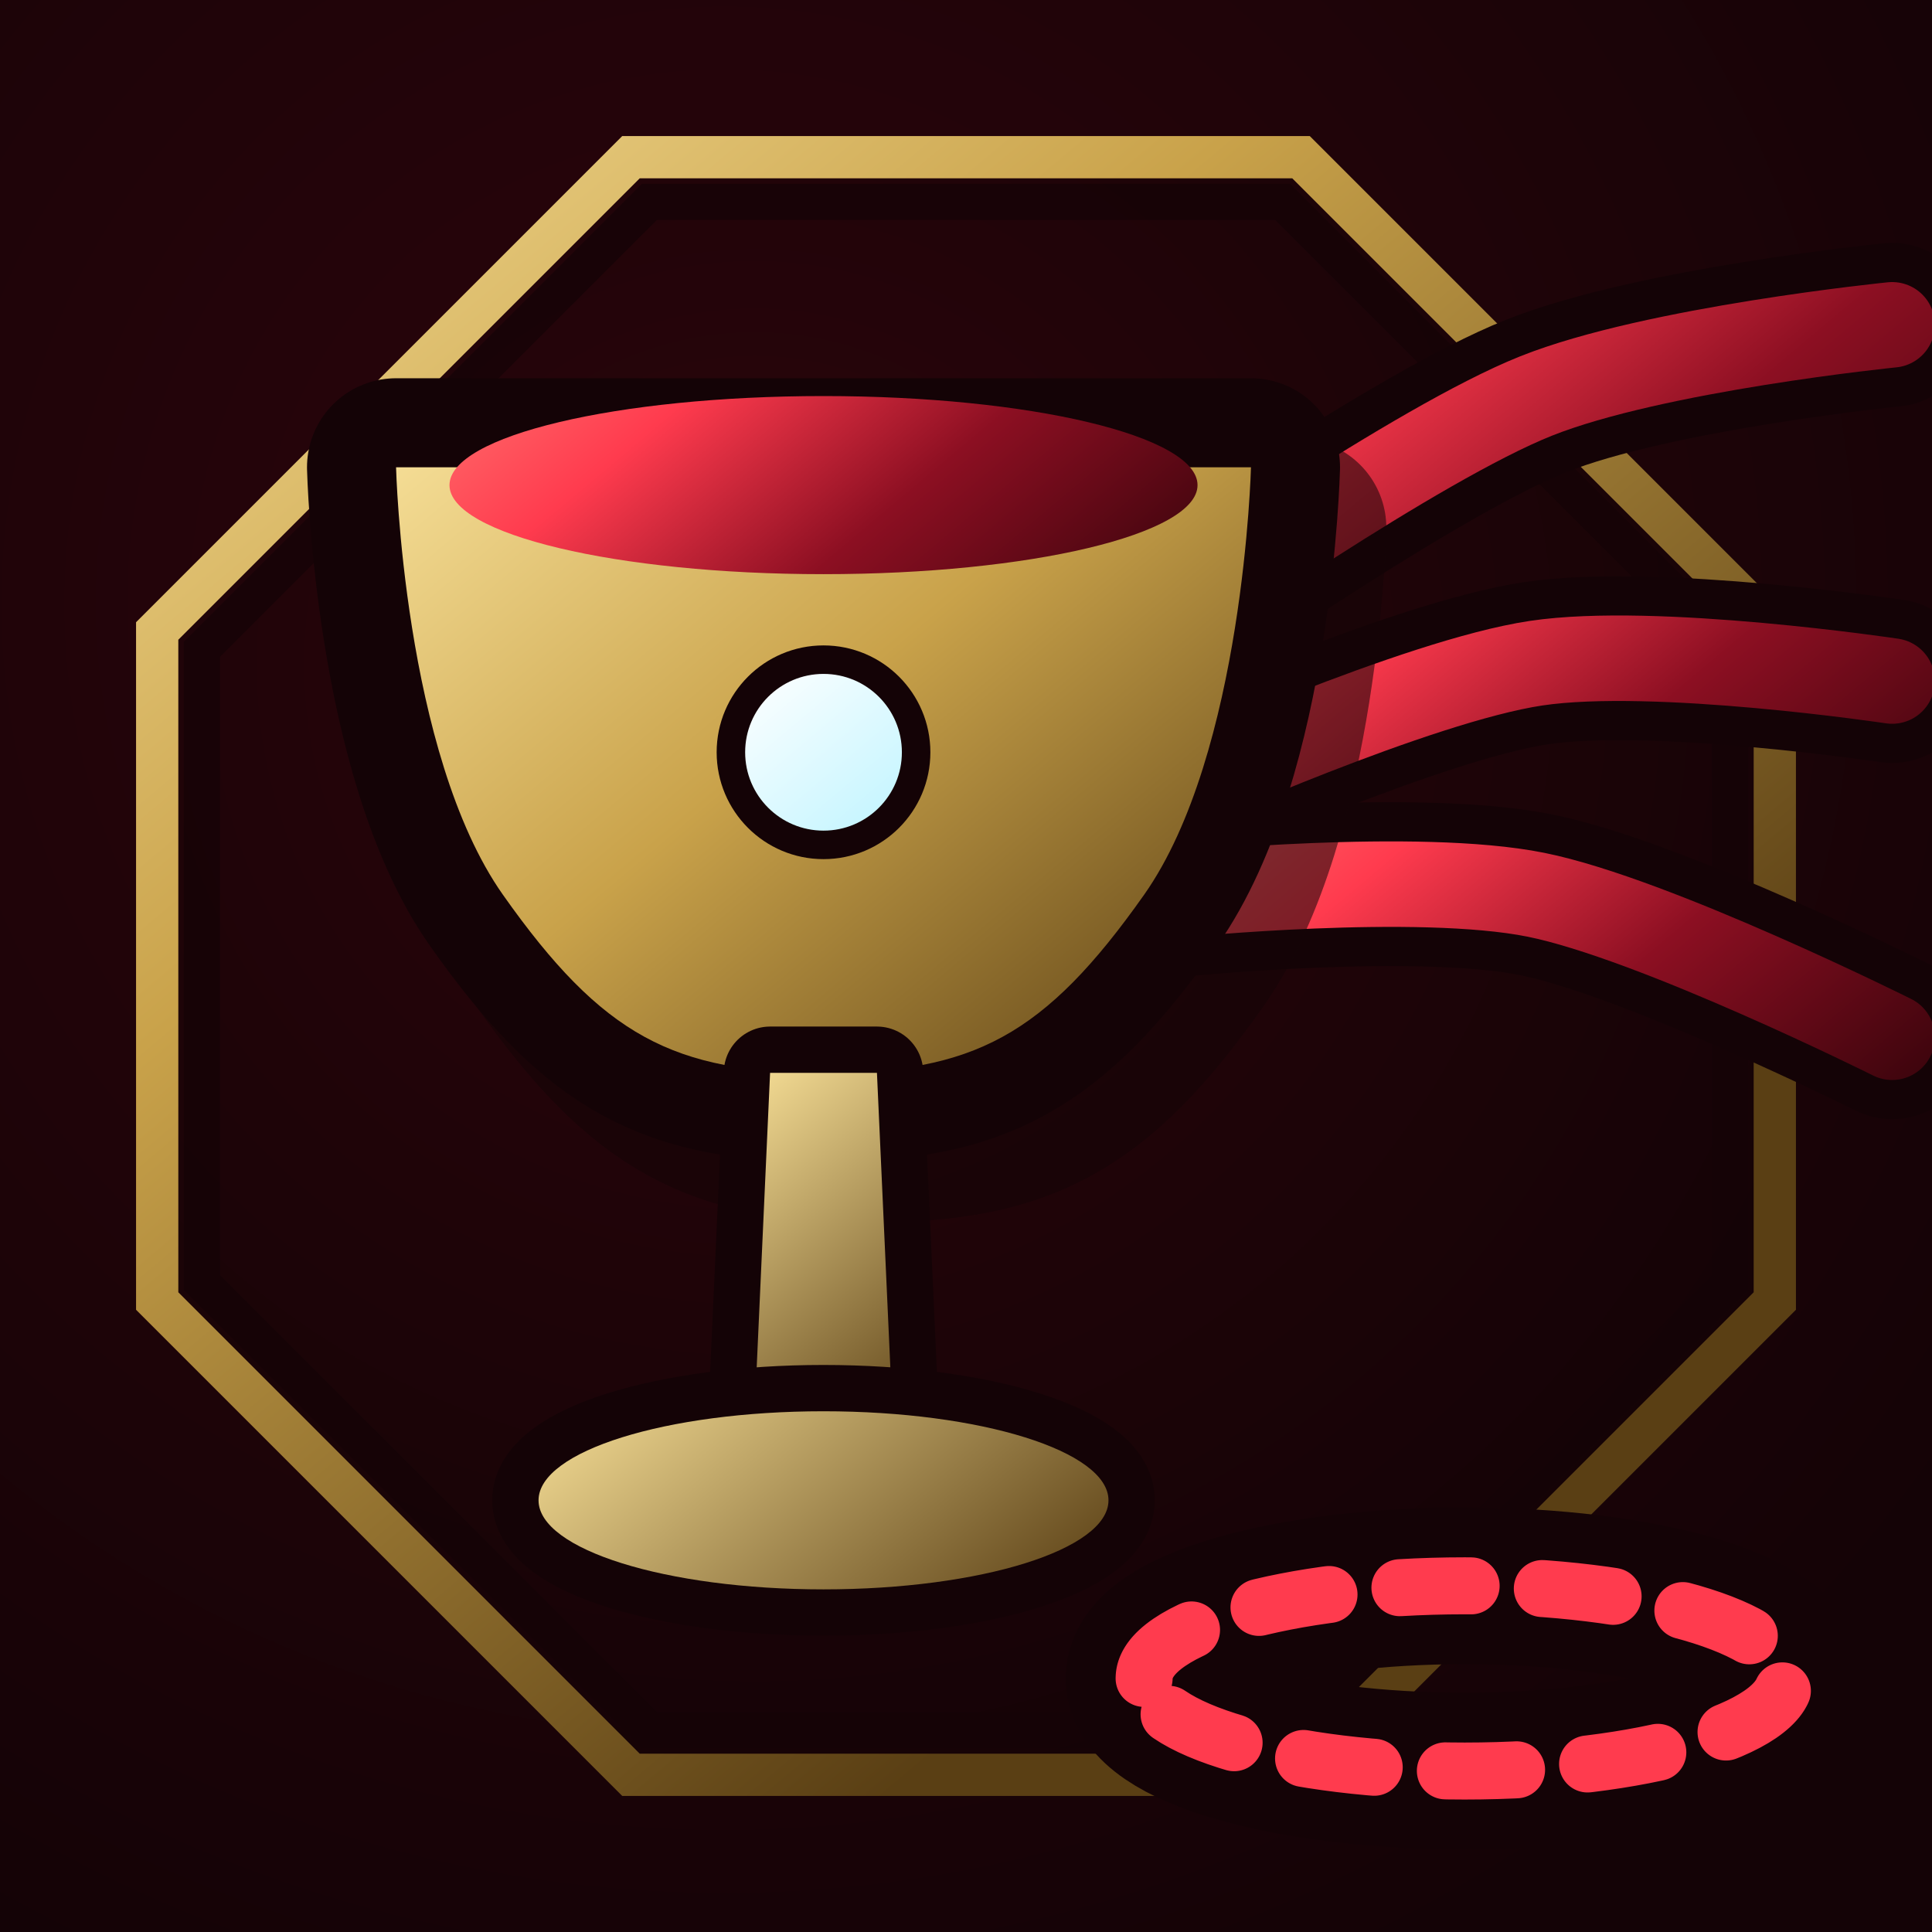
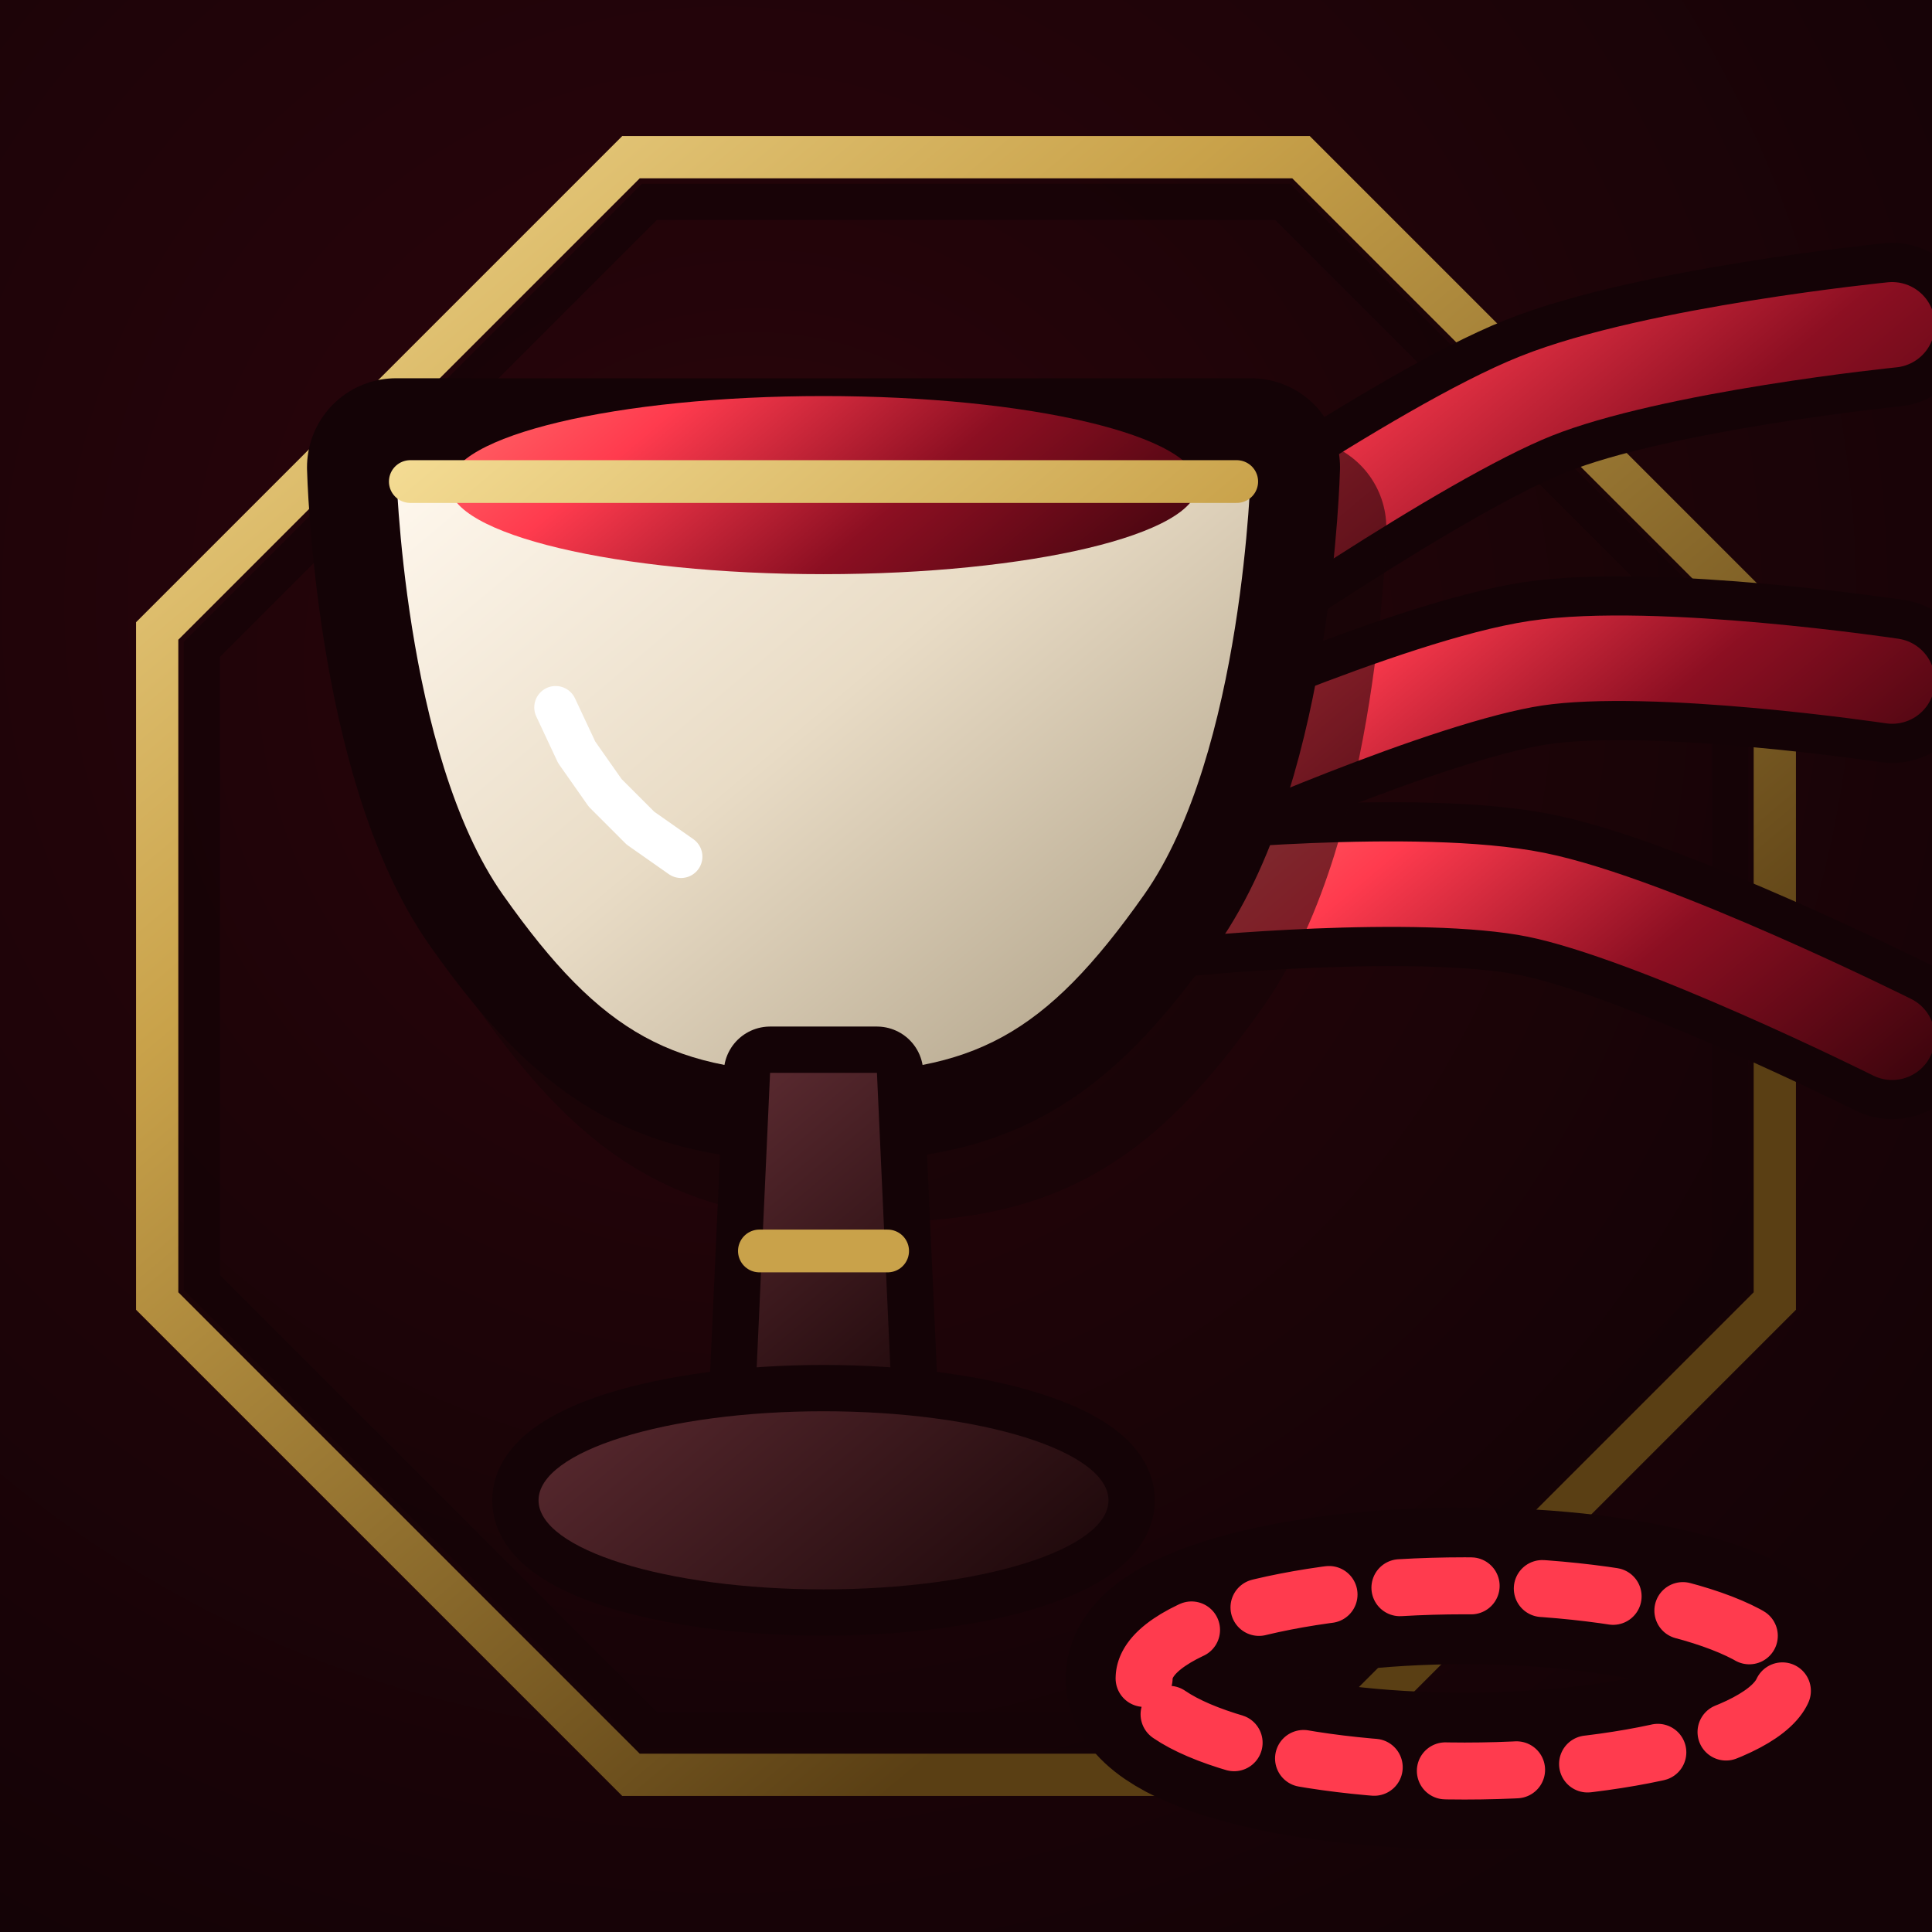
<svg xmlns="http://www.w3.org/2000/svg" width="128" height="128" viewBox="0 0 64 64">
  <defs>
    <radialGradient id="radial-gradient-1" cx="24" cy="20" r="50" gradientUnits="userSpaceOnUse">
      <stop offset="0" stop-color="#2c050c" />
      <stop offset="1" stop-color="#140306" />
    </radialGradient>
    <radialGradient id="radial-gradient-2" cx="25" cy="22" r="40" gradientUnits="userSpaceOnUse">
      <stop offset="0" stop-color="#2c050c" />
      <stop offset="0.55" stop-color="#1e0408" />
      <stop offset="1" stop-color="#140306" />
    </radialGradient>
    <linearGradient id="linear-gradient-1" x1="7.103" y1="2.329" x2="56.897" y2="61.671" gradientUnits="userSpaceOnUse">
      <stop offset="0" stop-color="#f4dc94" />
      <stop offset="0.3" stop-color="#c9a24a" />
      <stop offset="0.75" stop-color="#5a3f14" />
      <stop offset="1" stop-color="#5a3f14" />
    </linearGradient>
    <linearGradient id="linear-gradient-2" x1="42.398" y1="5.372" x2="59.362" y2="25.588" gradientUnits="userSpaceOnUse">
      <stop offset="0" stop-color="#ff6a6a" />
      <stop offset="0.25" stop-color="#ff3b4e" />
      <stop offset="0.6" stop-color="#8c0f22" />
      <stop offset="1" stop-color="#3a040c" />
    </linearGradient>
    <linearGradient id="linear-gradient-3" x1="43.665" y1="15.354" x2="58.095" y2="32.551" gradientUnits="userSpaceOnUse">
      <stop offset="0" stop-color="#ff6a6a" />
      <stop offset="0.25" stop-color="#ff3b4e" />
      <stop offset="0.6" stop-color="#8c0f22" />
      <stop offset="1" stop-color="#3a040c" />
    </linearGradient>
    <linearGradient id="linear-gradient-4" x1="43.474" y1="22.998" x2="58.286" y2="40.651" gradientUnits="userSpaceOnUse">
      <stop offset="0" stop-color="#ff6a6a" />
      <stop offset="0.25" stop-color="#ff3b4e" />
      <stop offset="0.6" stop-color="#8c0f22" />
      <stop offset="1" stop-color="#3a040c" />
    </linearGradient>
    <linearGradient id="linear-gradient-5" x1="16.491" y1="12.652" x2="38.069" y2="38.368" gradientUnits="userSpaceOnUse">
-       <stop offset="0" stop-color="#f4dc94" />
-       <stop offset="0.45" stop-color="#c9a24a" />
-       <stop offset="1" stop-color="#5a3f14" />
+       <stop offset="0" stop-color="#fff8ee" />
+       <stop offset="0.45" stop-color="#e9dcc6" />
+       <stop offset="1" stop-color="#a89a80" />
    </linearGradient>
    <linearGradient id="linear-gradient-6" x1="20.708" y1="8.238" x2="33.852" y2="23.902" gradientUnits="userSpaceOnUse">
      <stop offset="0" stop-color="#ff6a6a" />
      <stop offset="0.25" stop-color="#ff3b4e" />
      <stop offset="0.6" stop-color="#8c0f22" />
      <stop offset="1" stop-color="#3a040c" />
    </linearGradient>
-     <linearGradient id="linear-gradient-7" x1="23.109" y1="37.059" x2="31.451" y2="47.001" gradientUnits="userSpaceOnUse">
+     <linearGradient id="linear-gradient-7" x1="20.983" y1="8.448" x2="33.577" y2="23.456" gradientUnits="userSpaceOnUse">
      <stop offset="0" stop-color="#f4dc94" />
-       <stop offset="1" stop-color="#5a3f14" />
+       <stop offset="1" stop-color="#c9a24a" />
    </linearGradient>
-     <linearGradient id="linear-gradient-8" x1="21.927" y1="43.321" x2="32.633" y2="56.079" gradientUnits="userSpaceOnUse">
-       <stop offset="0" stop-color="#f4dc94" />
-       <stop offset="1" stop-color="#5a3f14" />
+     <linearGradient id="linear-gradient-8" x1="23.109" y1="37.059" x2="31.451" y2="47.001" gradientUnits="userSpaceOnUse">
+       <stop offset="0" stop-color="#5a2a30" />
+       <stop offset="1" stop-color="#1a0608" />
    </linearGradient>
-     <linearGradient id="linear-gradient-9" x1="24.929" y1="22.118" x2="29.631" y2="27.722" gradientUnits="userSpaceOnUse">
-       <stop offset="0" stop-color="#ffffff" />
-       <stop offset="1" stop-color="#bff4ff" />
+     <linearGradient id="linear-gradient-9" x1="21.927" y1="43.321" x2="32.633" y2="56.079" gradientUnits="userSpaceOnUse">
+       <stop offset="0" stop-color="#5a2a30" />
+       <stop offset="1" stop-color="#1a0608" />
    </linearGradient>
  </defs>
  <g>
    <rect x="0" y="0" width="64" height="64" fill="url(#radial-gradient-1)" />
    <polygon points="43.098,5.207 58.793,20.902 58.793,43.098 43.098,58.793 20.902,58.793 5.207,43.098 5.207,20.902 20.902,5.207" fill="url(#radial-gradient-2)" stroke="url(#linear-gradient-1)" stroke-width="1.4" stroke-miterlimit="10" />
    <polygon points="42.486,6.686 57.314,21.514 57.314,42.486 42.486,57.314 21.514,57.314 6.686,42.486 6.686,21.514 21.514,6.686" fill="none" stroke="#140306" stroke-width="1.2" stroke-miterlimit="10" opacity="0.7" />
    <g>
      <path d="M62.68 10.76 C62.68 10.76 54.809 11.551 50.88 13.12 C46.951 14.689 39.08 20.2 39.08 20.2" fill="none" stroke="#140306" stroke-width="5.428" stroke-linecap="round" stroke-linejoin="round" />
      <path d="M62.68 10.76 C62.68 10.76 54.809 11.551 50.88 13.12 C46.951 14.689 39.08 20.2 39.08 20.2" fill="none" stroke="url(#linear-gradient-2)" stroke-width="2.832" stroke-linecap="round" stroke-linejoin="round" />
      <path d="M62.68 22.56 C62.68 22.56 54.809 21.38 50.88 21.97 C46.951 22.56 39.08 26.1 39.08 26.1" fill="none" stroke="#140306" stroke-width="5.428" stroke-linecap="round" stroke-linejoin="round" />
      <path d="M62.68 22.56 C62.68 22.56 54.809 21.38 50.88 21.97 C46.951 22.56 39.08 26.1 39.08 26.1" fill="none" stroke="url(#linear-gradient-3)" stroke-width="2.832" stroke-linecap="round" stroke-linejoin="round" />
      <path d="M62.68 34.36 C62.68 34.36 54.809 30.431 50.88 29.64 C46.951 28.849 39.08 29.64 39.08 29.64" fill="none" stroke="#140306" stroke-width="5.428" stroke-linecap="round" stroke-linejoin="round" />
      <path d="M62.68 34.36 C62.68 34.36 54.809 30.431 50.88 29.64 C46.951 28.849 39.08 29.64 39.08 29.64" fill="none" stroke="url(#linear-gradient-4)" stroke-width="2.832" stroke-linecap="round" stroke-linejoin="round" />
      <path d="M14.654 17.486 L42.974 17.486 C42.974 17.486 42.738 26.961 39.434 31.646 C36.13 36.331 33.77 37.546 28.814 37.546 C23.858 37.546 21.498 36.331 18.194 31.646 C14.89 26.961 14.654 17.486 14.654 17.486 Z" fill="#140306" stroke="#140306" stroke-width="5.9" stroke-linecap="round" stroke-linejoin="round" opacity="0.55" />
      <path d="M13.12 15.48 L41.44 15.48 C41.44 15.48 41.204 24.955 37.9 29.64 C34.596 34.325 32.236 35.54 27.28 35.54 C22.324 35.54 19.964 34.325 16.66 29.64 C13.356 24.955 13.12 15.48 13.12 15.48 Z" fill="#140306" stroke="#140306" stroke-width="5.9" stroke-linecap="round" stroke-linejoin="round" />
      <path d="M13.12 15.48 L41.44 15.48 C41.44 15.48 41.204 24.955 37.9 29.64 C34.596 34.325 32.236 35.54 27.28 35.54 C22.324 35.54 19.964 34.325 16.66 29.64 C13.356 24.955 13.12 15.48 13.12 15.48 Z" fill="url(#linear-gradient-5)" />
      <ellipse cx="27.28" cy="16.07" rx="12.39" ry="2.95" fill="url(#linear-gradient-6)" />
+       <line x1="13.592" y1="15.952" x2="40.968" y2="15.952" fill="none" stroke="url(#linear-gradient-7)" stroke-width="1.416" stroke-linecap="round" stroke-linejoin="round" />
      <polygon points="25.51,35.54 29.05,35.54 29.64,48.52 24.92,48.52" fill="#140306" stroke="#140306" stroke-width="3.068" stroke-linecap="round" stroke-linejoin="round" />
-       <polygon points="25.51,35.54 29.05,35.54 29.64,48.52 24.92,48.52" fill="url(#linear-gradient-7)" />
+       <polygon points="25.51,35.54 29.05,35.54 29.64,48.52 24.92,48.52" fill="url(#linear-gradient-8)" />
      <ellipse cx="27.28" cy="49.7" rx="9.44" ry="2.95" fill="#140306" stroke="#140306" stroke-width="3.068" stroke-linecap="round" stroke-linejoin="round" />
-       <ellipse cx="27.28" cy="49.7" rx="9.44" ry="2.95" fill="url(#linear-gradient-8)" />
-       <circle cx="27.28" cy="24.92" r="2.596" fill="#140306" stroke="#140306" stroke-width="1.888" stroke-linecap="round" stroke-linejoin="round" />
-       <circle cx="27.28" cy="24.92" r="2.596" fill="url(#linear-gradient-9)" />
+       <ellipse cx="27.28" cy="49.7" rx="9.44" ry="2.95" fill="url(#linear-gradient-9)" />
+       <line x1="25.156" y1="41.44" x2="29.404" y2="41.44" fill="none" stroke="#c9a24a" stroke-width="1.416" stroke-linecap="round" stroke-linejoin="round" />
+       <polyline points="22.56,28.377 21.215,27.433 20.047,26.265 19.103,24.92 18.406,23.433" fill="none" stroke="#ffffff" stroke-width="1.416" stroke-linecap="round" stroke-linejoin="round" />
      <ellipse cx="48.52" cy="55.6" rx="10.62" ry="3.068" fill="none" stroke="#140306" stroke-width="5.192" stroke-miterlimit="10" />
      <path d="M37.9 55.6 C37.9 53.906 42.655 52.532 48.52 52.532 C54.385 52.532 59.14 53.906 59.14 55.6 C59.14 57.294 54.385 58.668 48.52 58.668 C42.655 58.668 37.9 57.294 37.9 55.6 Z" fill="none" stroke="#ff3b4e" stroke-width="1.888" stroke-linecap="round" stroke-miterlimit="10" stroke-dasharray="2.36 2.36" />
    </g>
  </g>
</svg>
